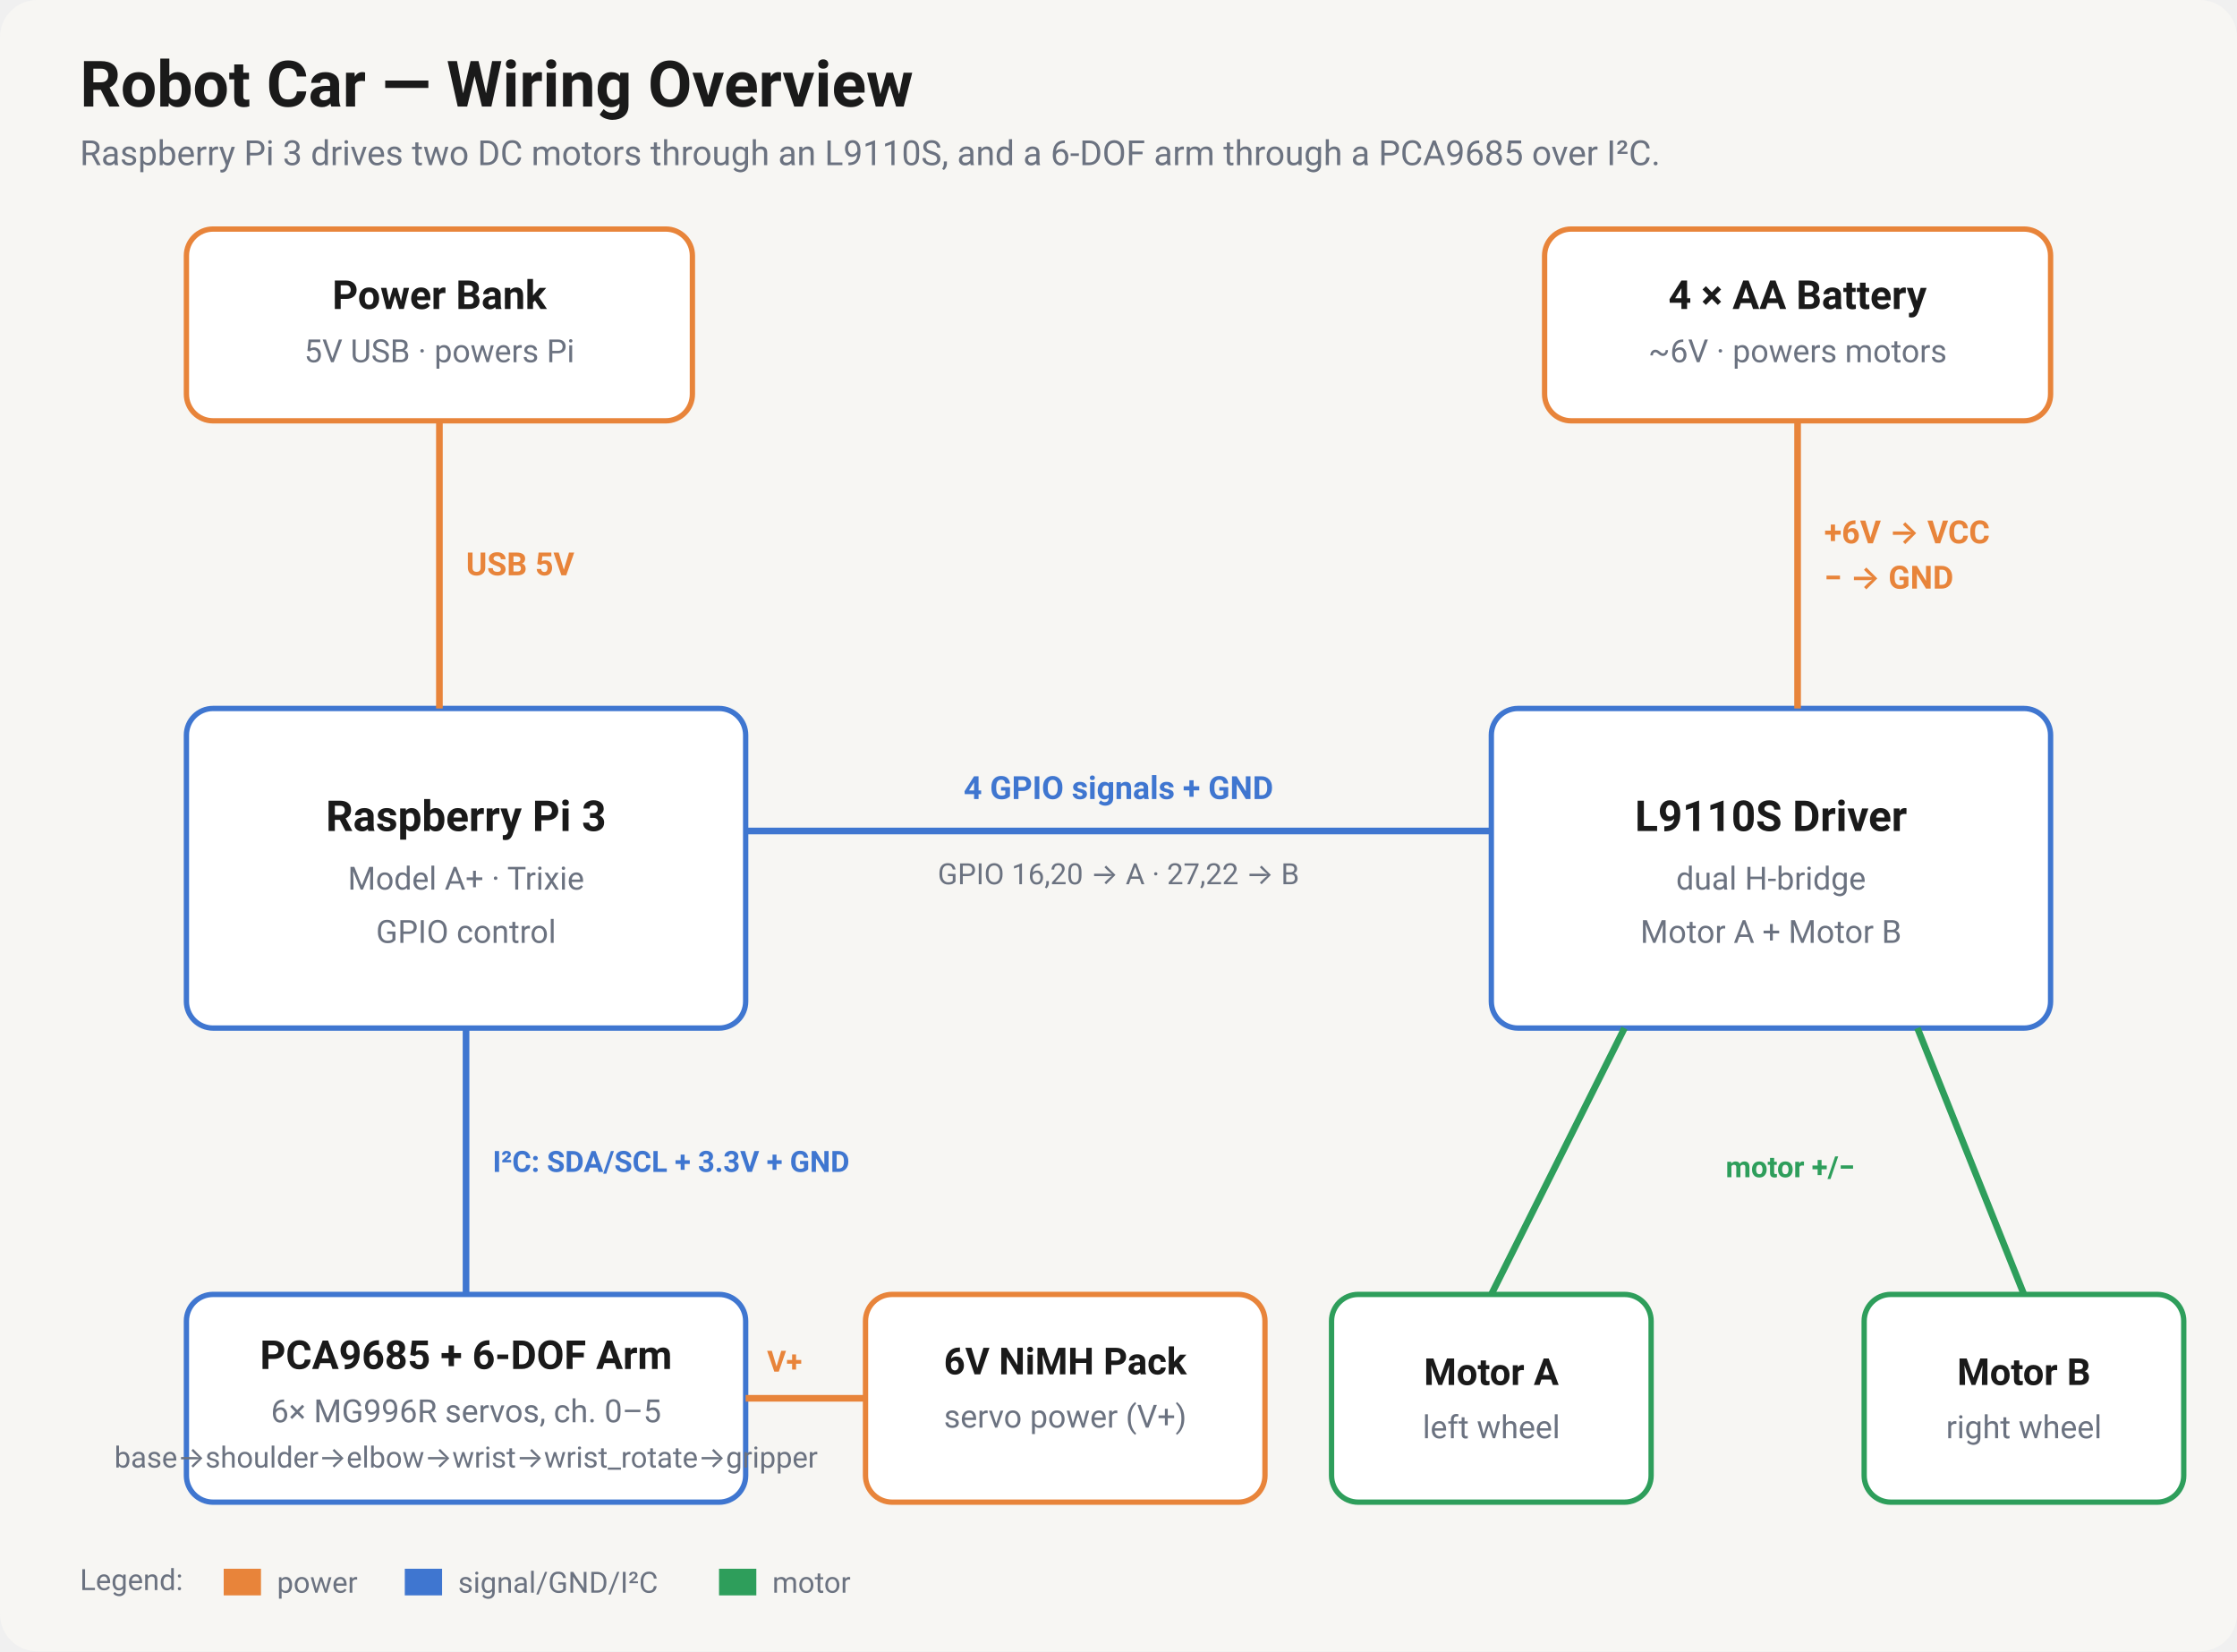
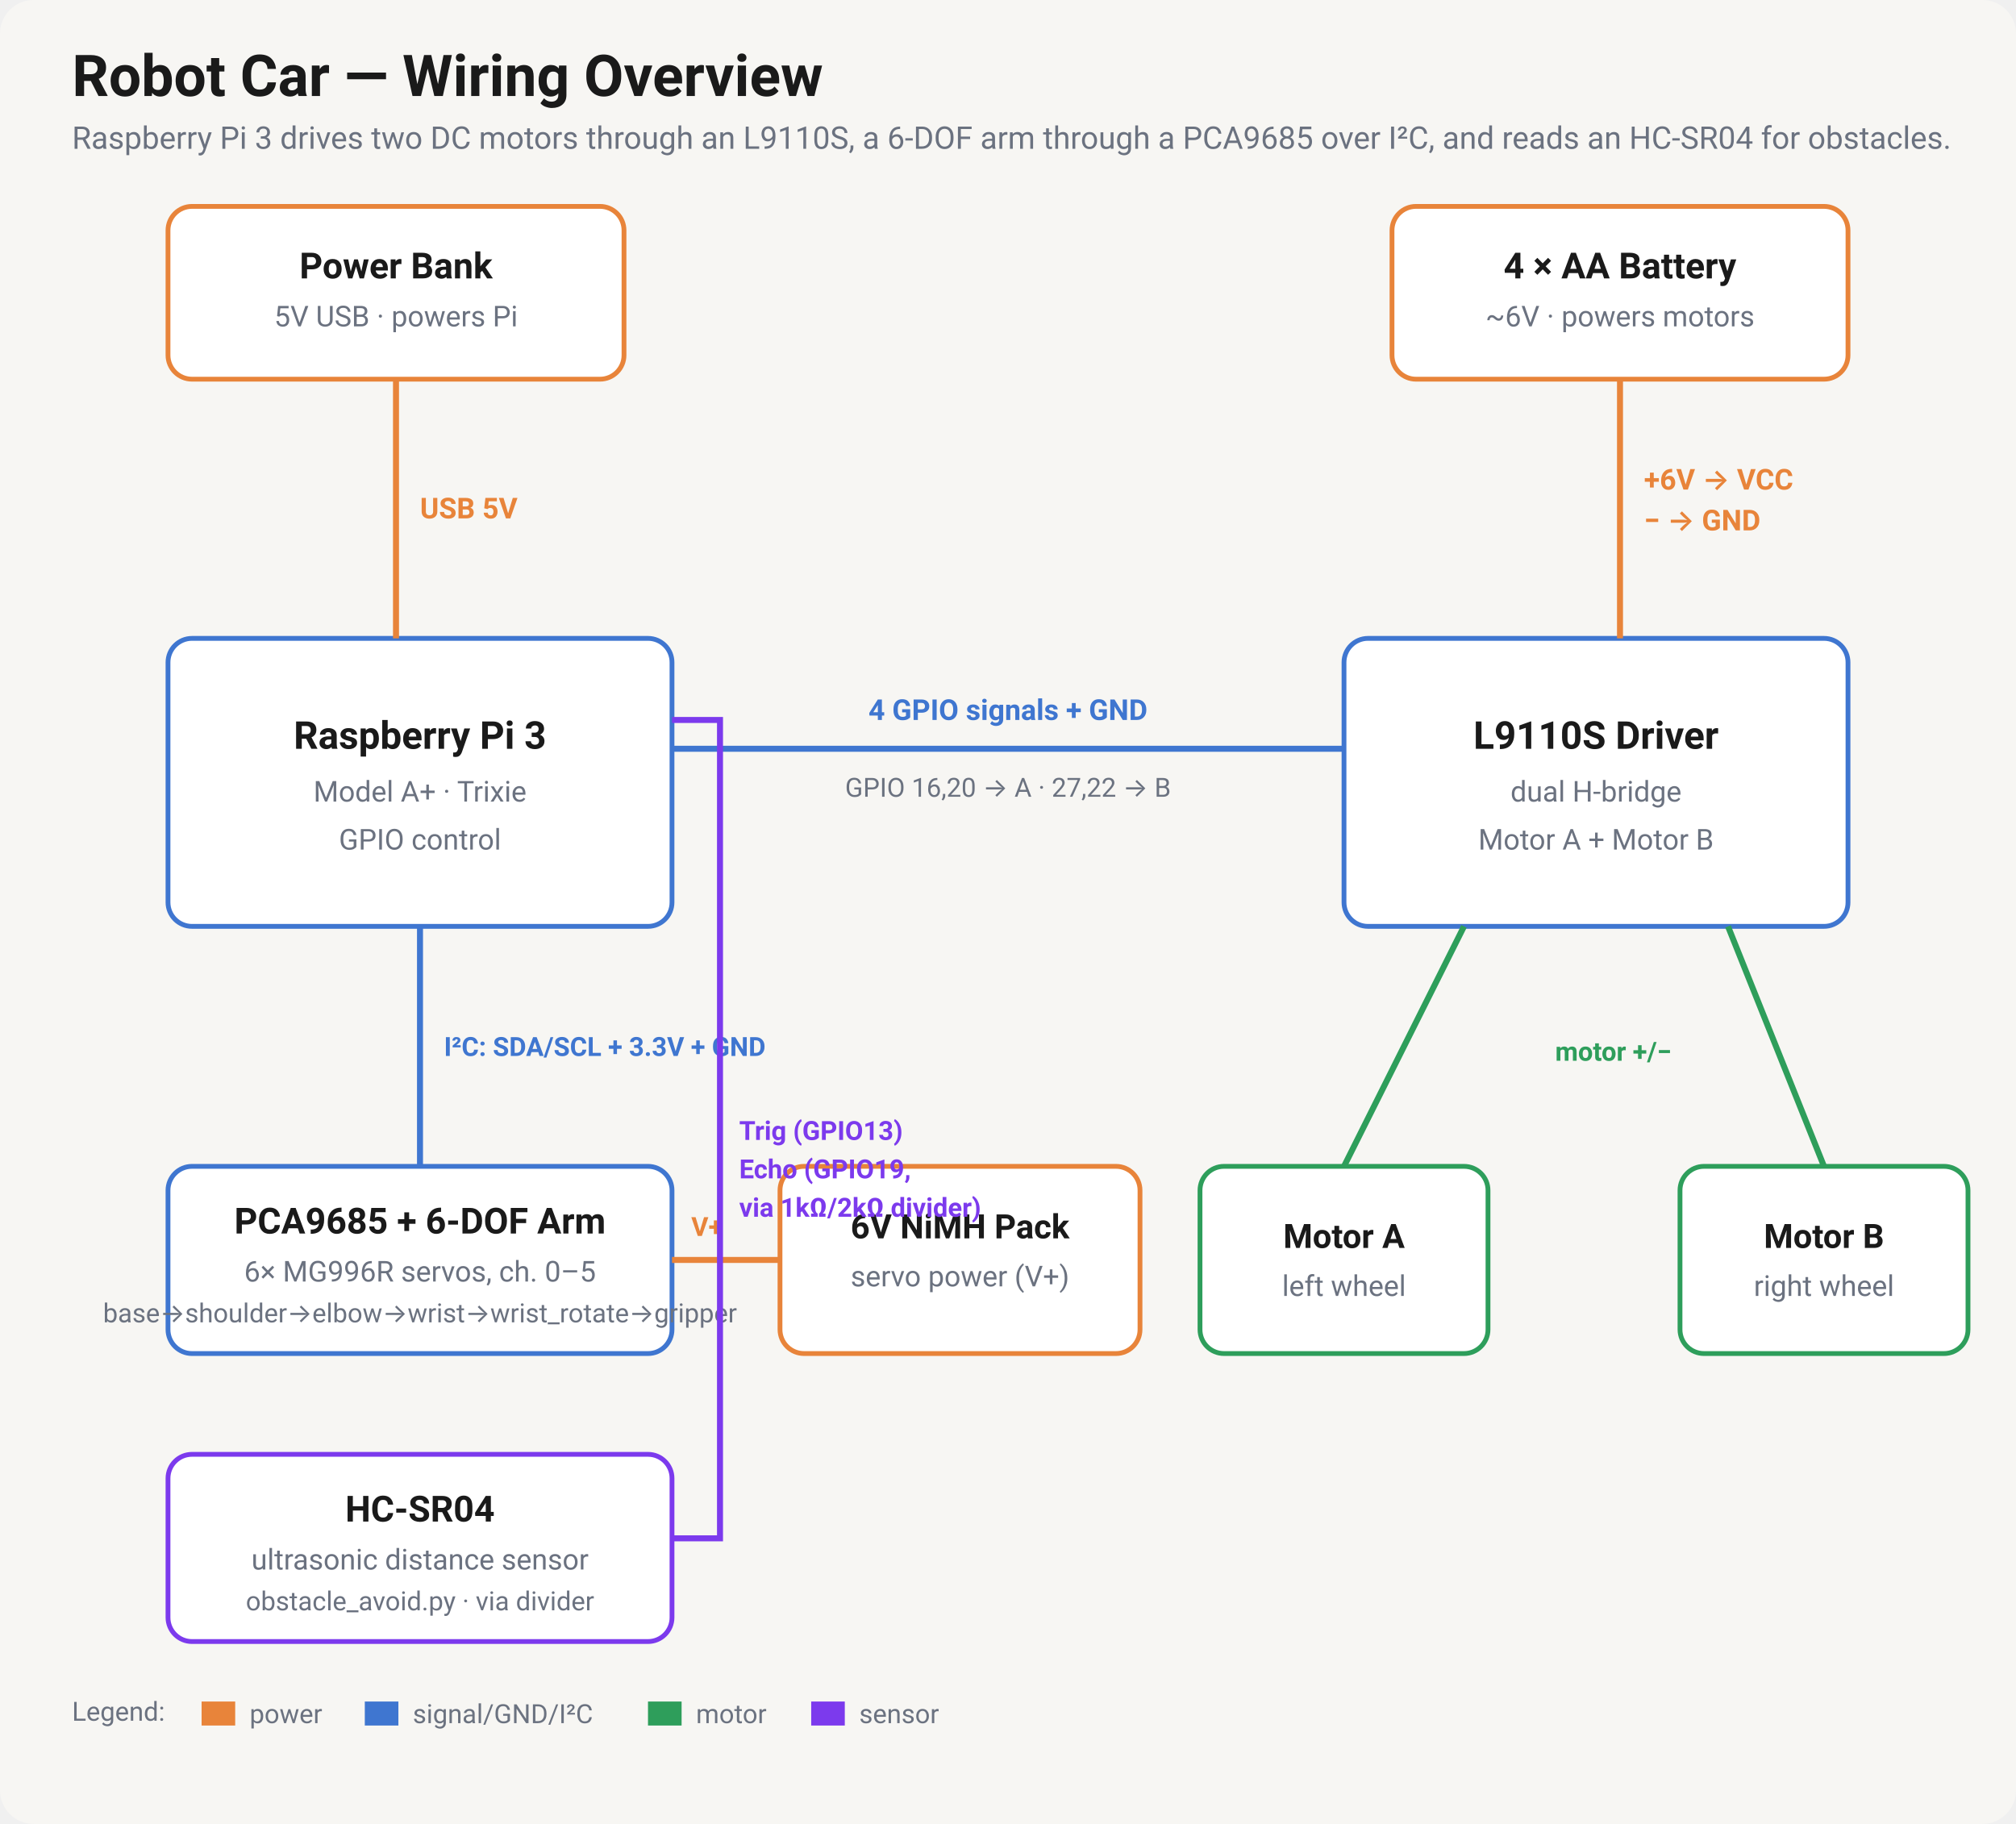
- <svg xmlns="http://www.w3.org/2000/svg" viewBox="0 0 840 620" font-family="system-ui, -apple-system, 'Segoe UI', Roboto, sans-serif">
-   <rect x="0" y="0" width="840" height="620" rx="14" fill="#F7F6F3" />
+ <svg xmlns="http://www.w3.org/2000/svg" viewBox="0 0 840 760" font-family="system-ui, -apple-system, 'Segoe UI', Roboto, sans-serif">
+   <rect x="0" y="0" width="840" height="760" rx="14" fill="#F7F6F3" />
  <text x="30" y="40" font-size="24" font-weight="700" fill="#1A1A1A">Robot Car — Wiring Overview</text>
-   <text x="30" y="62" font-size="13" fill="#6B7280">Raspberry Pi 3 drives two DC motors through an L9110S, and a 6-DOF arm through a PCA9685 over I²C.</text>
+   <text x="30" y="62" font-size="13" fill="#6B7280">Raspberry Pi 3 drives two DC motors through an L9110S, a 6-DOF arm through a PCA9685 over I²C, and reads an HC-SR04 for obstacles.</text>
  <rect x="70" y="86" width="190" height="72" rx="10" fill="#FFFFFF" stroke="#E8843A" stroke-width="2" />
  <text x="165" y="116" font-size="15" font-weight="700" fill="#1A1A1A" text-anchor="middle">Power Bank</text>
  <text x="165" y="136" font-size="12" fill="#6B7280" text-anchor="middle">5V USB · powers Pi</text>
  <rect x="580" y="86" width="190" height="72" rx="10" fill="#FFFFFF" stroke="#E8843A" stroke-width="2" />
  <text x="675" y="116" font-size="15" font-weight="700" fill="#1A1A1A" text-anchor="middle">4 × AA Battery</text>
  <text x="675" y="136" font-size="12" fill="#6B7280" text-anchor="middle">~6V · powers motors</text>
  <rect x="70" y="266" width="210" height="120" rx="10" fill="#FFFFFF" stroke="#3F76D0" stroke-width="2" />
  <text x="175" y="312" font-size="16" font-weight="700" fill="#1A1A1A" text-anchor="middle">Raspberry Pi 3</text>
  <text x="175" y="334" font-size="12" fill="#6B7280" text-anchor="middle">Model A+ · Trixie</text>
  <text x="175" y="354" font-size="12" fill="#6B7280" text-anchor="middle">GPIO control</text>
  <rect x="560" y="266" width="210" height="120" rx="10" fill="#FFFFFF" stroke="#3F76D0" stroke-width="2" />
  <text x="665" y="312" font-size="16" font-weight="700" fill="#1A1A1A" text-anchor="middle">L9110S Driver</text>
  <text x="665" y="334" font-size="12" fill="#6B7280" text-anchor="middle">dual H-bridge</text>
  <text x="665" y="354" font-size="12" fill="#6B7280" text-anchor="middle">Motor A + Motor B</text>
  <rect x="500" y="486" width="120" height="78" rx="10" fill="#FFFFFF" stroke="#2E9E5B" stroke-width="2" />
  <text x="560" y="520" font-size="14" font-weight="700" fill="#1A1A1A" text-anchor="middle">Motor A</text>
  <text x="560" y="540" font-size="12" fill="#6B7280" text-anchor="middle">left wheel</text>
  <rect x="700" y="486" width="120" height="78" rx="10" fill="#FFFFFF" stroke="#2E9E5B" stroke-width="2" />
  <text x="760" y="520" font-size="14" font-weight="700" fill="#1A1A1A" text-anchor="middle">Motor B</text>
  <text x="760" y="540" font-size="12" fill="#6B7280" text-anchor="middle">right wheel</text>
  <rect x="70" y="486" width="210" height="78" rx="10" fill="#FFFFFF" stroke="#3F76D0" stroke-width="2" />
  <text x="175" y="514" font-size="15" font-weight="700" fill="#1A1A1A" text-anchor="middle">PCA9685 + 6-DOF Arm</text>
  <text x="175" y="534" font-size="12" fill="#6B7280" text-anchor="middle">6× MG996R servos, ch. 0–5</text>
  <text x="175" y="551" font-size="11" fill="#6B7280" text-anchor="middle">base→shoulder→elbow→wrist→wrist_rotate→gripper</text>
  <rect x="325" y="486" width="150" height="78" rx="10" fill="#FFFFFF" stroke="#E8843A" stroke-width="2" />
  <text x="400" y="516" font-size="14" font-weight="700" fill="#1A1A1A" text-anchor="middle">6V NiMH Pack</text>
  <text x="400" y="536" font-size="12" fill="#6B7280" text-anchor="middle">servo power (V+)</text>
+   <rect x="70" y="606" width="210" height="78" rx="10" fill="#FFFFFF" stroke="#7C3AED" stroke-width="2" />
+   <text x="175" y="634" font-size="15" font-weight="700" fill="#1A1A1A" text-anchor="middle">HC-SR04</text>
+   <text x="175" y="654" font-size="12" fill="#6B7280" text-anchor="middle">ultrasonic distance sensor</text>
+   <text x="175" y="671" font-size="11" fill="#6B7280" text-anchor="middle">obstacle_avoid.py · via divider</text>
  <line x1="165" y1="158" x2="165" y2="266" stroke="#E8843A" stroke-width="2.5" />
  <text x="175" y="216" font-size="12" font-weight="600" fill="#E8843A">USB 5V</text>
  <line x1="675" y1="158" x2="675" y2="266" stroke="#E8843A" stroke-width="2.5" />
  <text x="685" y="204" font-size="12" font-weight="600" fill="#E8843A">+6V → VCC</text>
  <text x="685" y="221" font-size="12" font-weight="600" fill="#E8843A">− → GND</text>
  <line x1="280" y1="312" x2="560" y2="312" stroke="#3F76D0" stroke-width="2.5" />
  <text x="420" y="300" font-size="12" font-weight="600" fill="#3F76D0" text-anchor="middle">4 GPIO signals + GND</text>
  <text x="420" y="332" font-size="11" fill="#6B7280" text-anchor="middle">GPIO 16,20 → A · 27,22 → B</text>
  <line x1="610" y1="386" x2="560" y2="486" stroke="#2E9E5B" stroke-width="2.5" />
  <line x1="720" y1="386" x2="760" y2="486" stroke="#2E9E5B" stroke-width="2.5" />
  <text x="648" y="442" font-size="11" font-weight="600" fill="#2E9E5B">motor +/−</text>
  <line x1="175" y1="386" x2="175" y2="486" stroke="#3F76D0" stroke-width="2.5" />
  <text x="185" y="440" font-size="11" font-weight="600" fill="#3F76D0">I²C: SDA/SCL + 3.3V + GND</text>
  <line x1="325" y1="525" x2="280" y2="525" stroke="#E8843A" stroke-width="2.5" />
  <text x="288" y="515" font-size="11" font-weight="600" fill="#E8843A">V+</text>
-   <text x="30" y="597" font-size="11" fill="#6B7280">Legend:</text>
-   <rect x="84" y="589" width="14" height="10" fill="#E8843A" />
-   <text x="104" y="598" font-size="11" fill="#6B7280">power</text>
-   <rect x="152" y="589" width="14" height="10" fill="#3F76D0" />
-   <text x="172" y="598" font-size="11" fill="#6B7280">signal/GND/I²C</text>
-   <rect x="270" y="589" width="14" height="10" fill="#2E9E5B" />
-   <text x="290" y="598" font-size="11" fill="#6B7280">motor</text>
+   <path d="M 280 300 L 300 300 L 300 641 L 280 641" stroke="#7C3AED" stroke-width="2.5" fill="none" />
+   <text x="308" y="475" font-size="11" font-weight="600" fill="#7C3AED">Trig (GPIO13)</text>
+   <text x="308" y="491" font-size="11" font-weight="600" fill="#7C3AED">Echo (GPIO19,</text>
+   <text x="308" y="507" font-size="11" font-weight="600" fill="#7C3AED">via 1kΩ/2kΩ divider)</text>
+   <text x="30" y="717" font-size="11" fill="#6B7280">Legend:</text>
+   <rect x="84" y="709" width="14" height="10" fill="#E8843A" />
+   <text x="104" y="718" font-size="11" fill="#6B7280">power</text>
+   <rect x="152" y="709" width="14" height="10" fill="#3F76D0" />
+   <text x="172" y="718" font-size="11" fill="#6B7280">signal/GND/I²C</text>
+   <rect x="270" y="709" width="14" height="10" fill="#2E9E5B" />
+   <text x="290" y="718" font-size="11" fill="#6B7280">motor</text>
+   <rect x="338" y="709" width="14" height="10" fill="#7C3AED" />
+   <text x="358" y="718" font-size="11" fill="#6B7280">sensor</text>
</svg>
